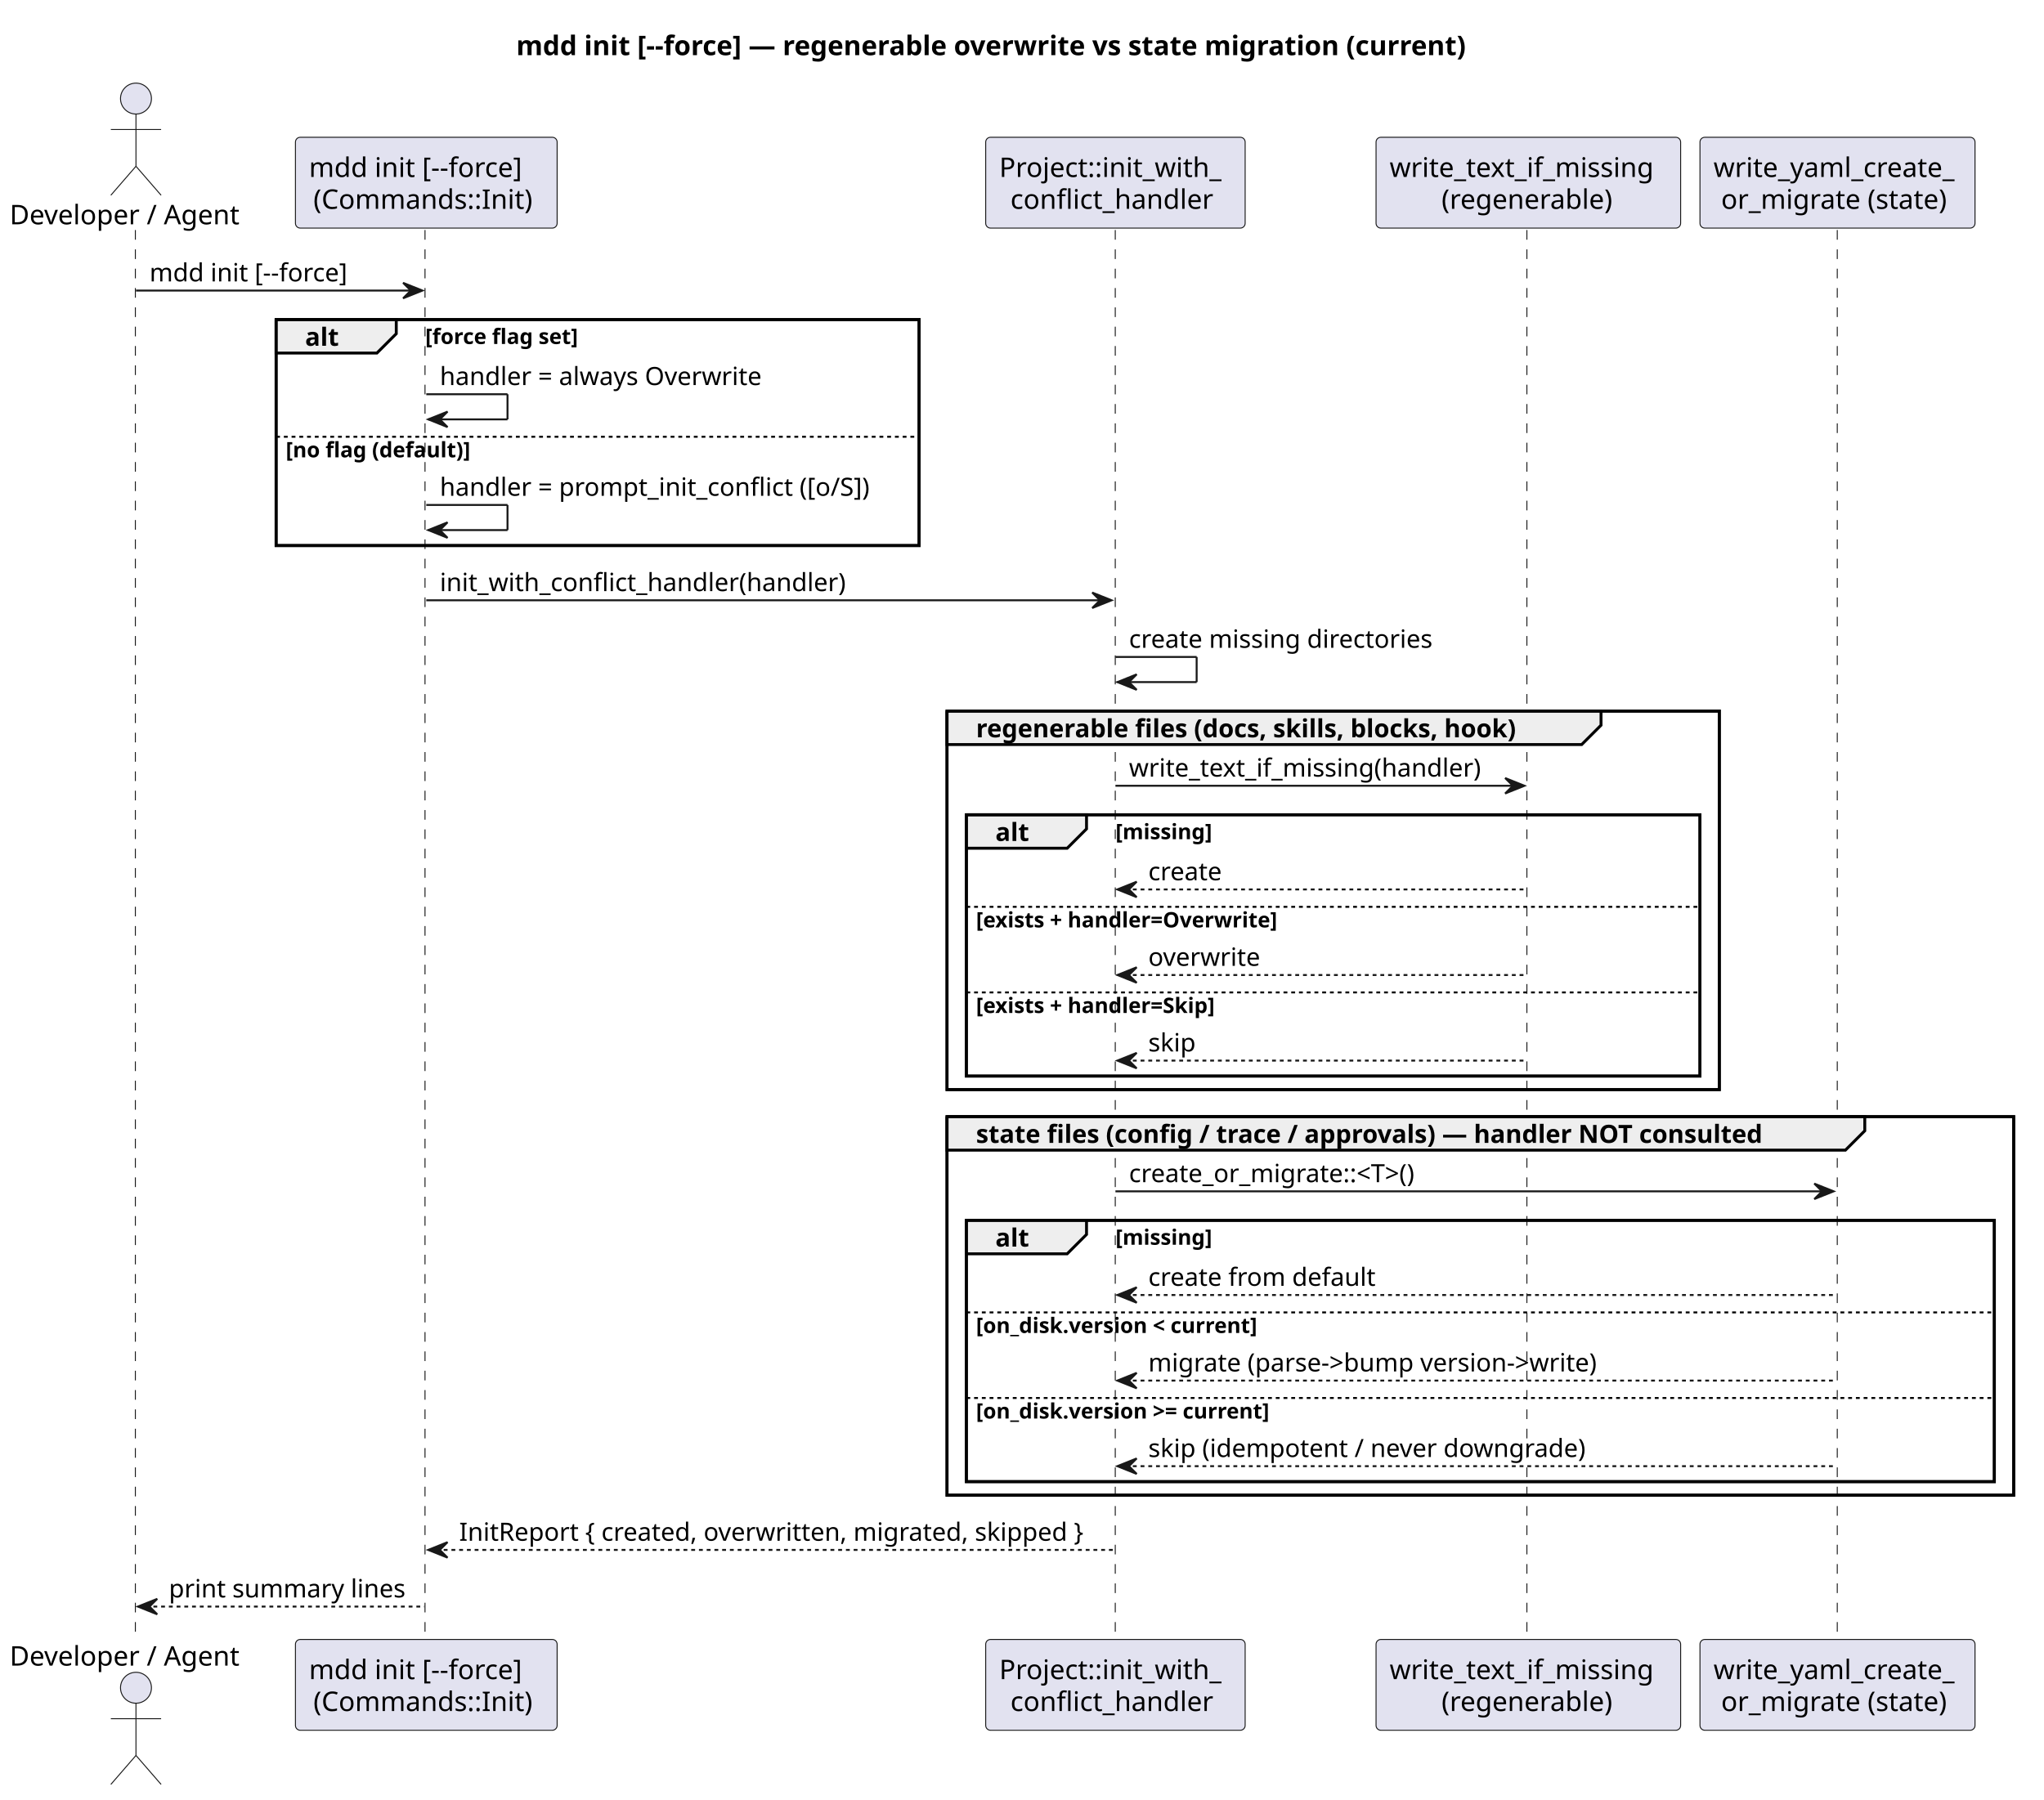
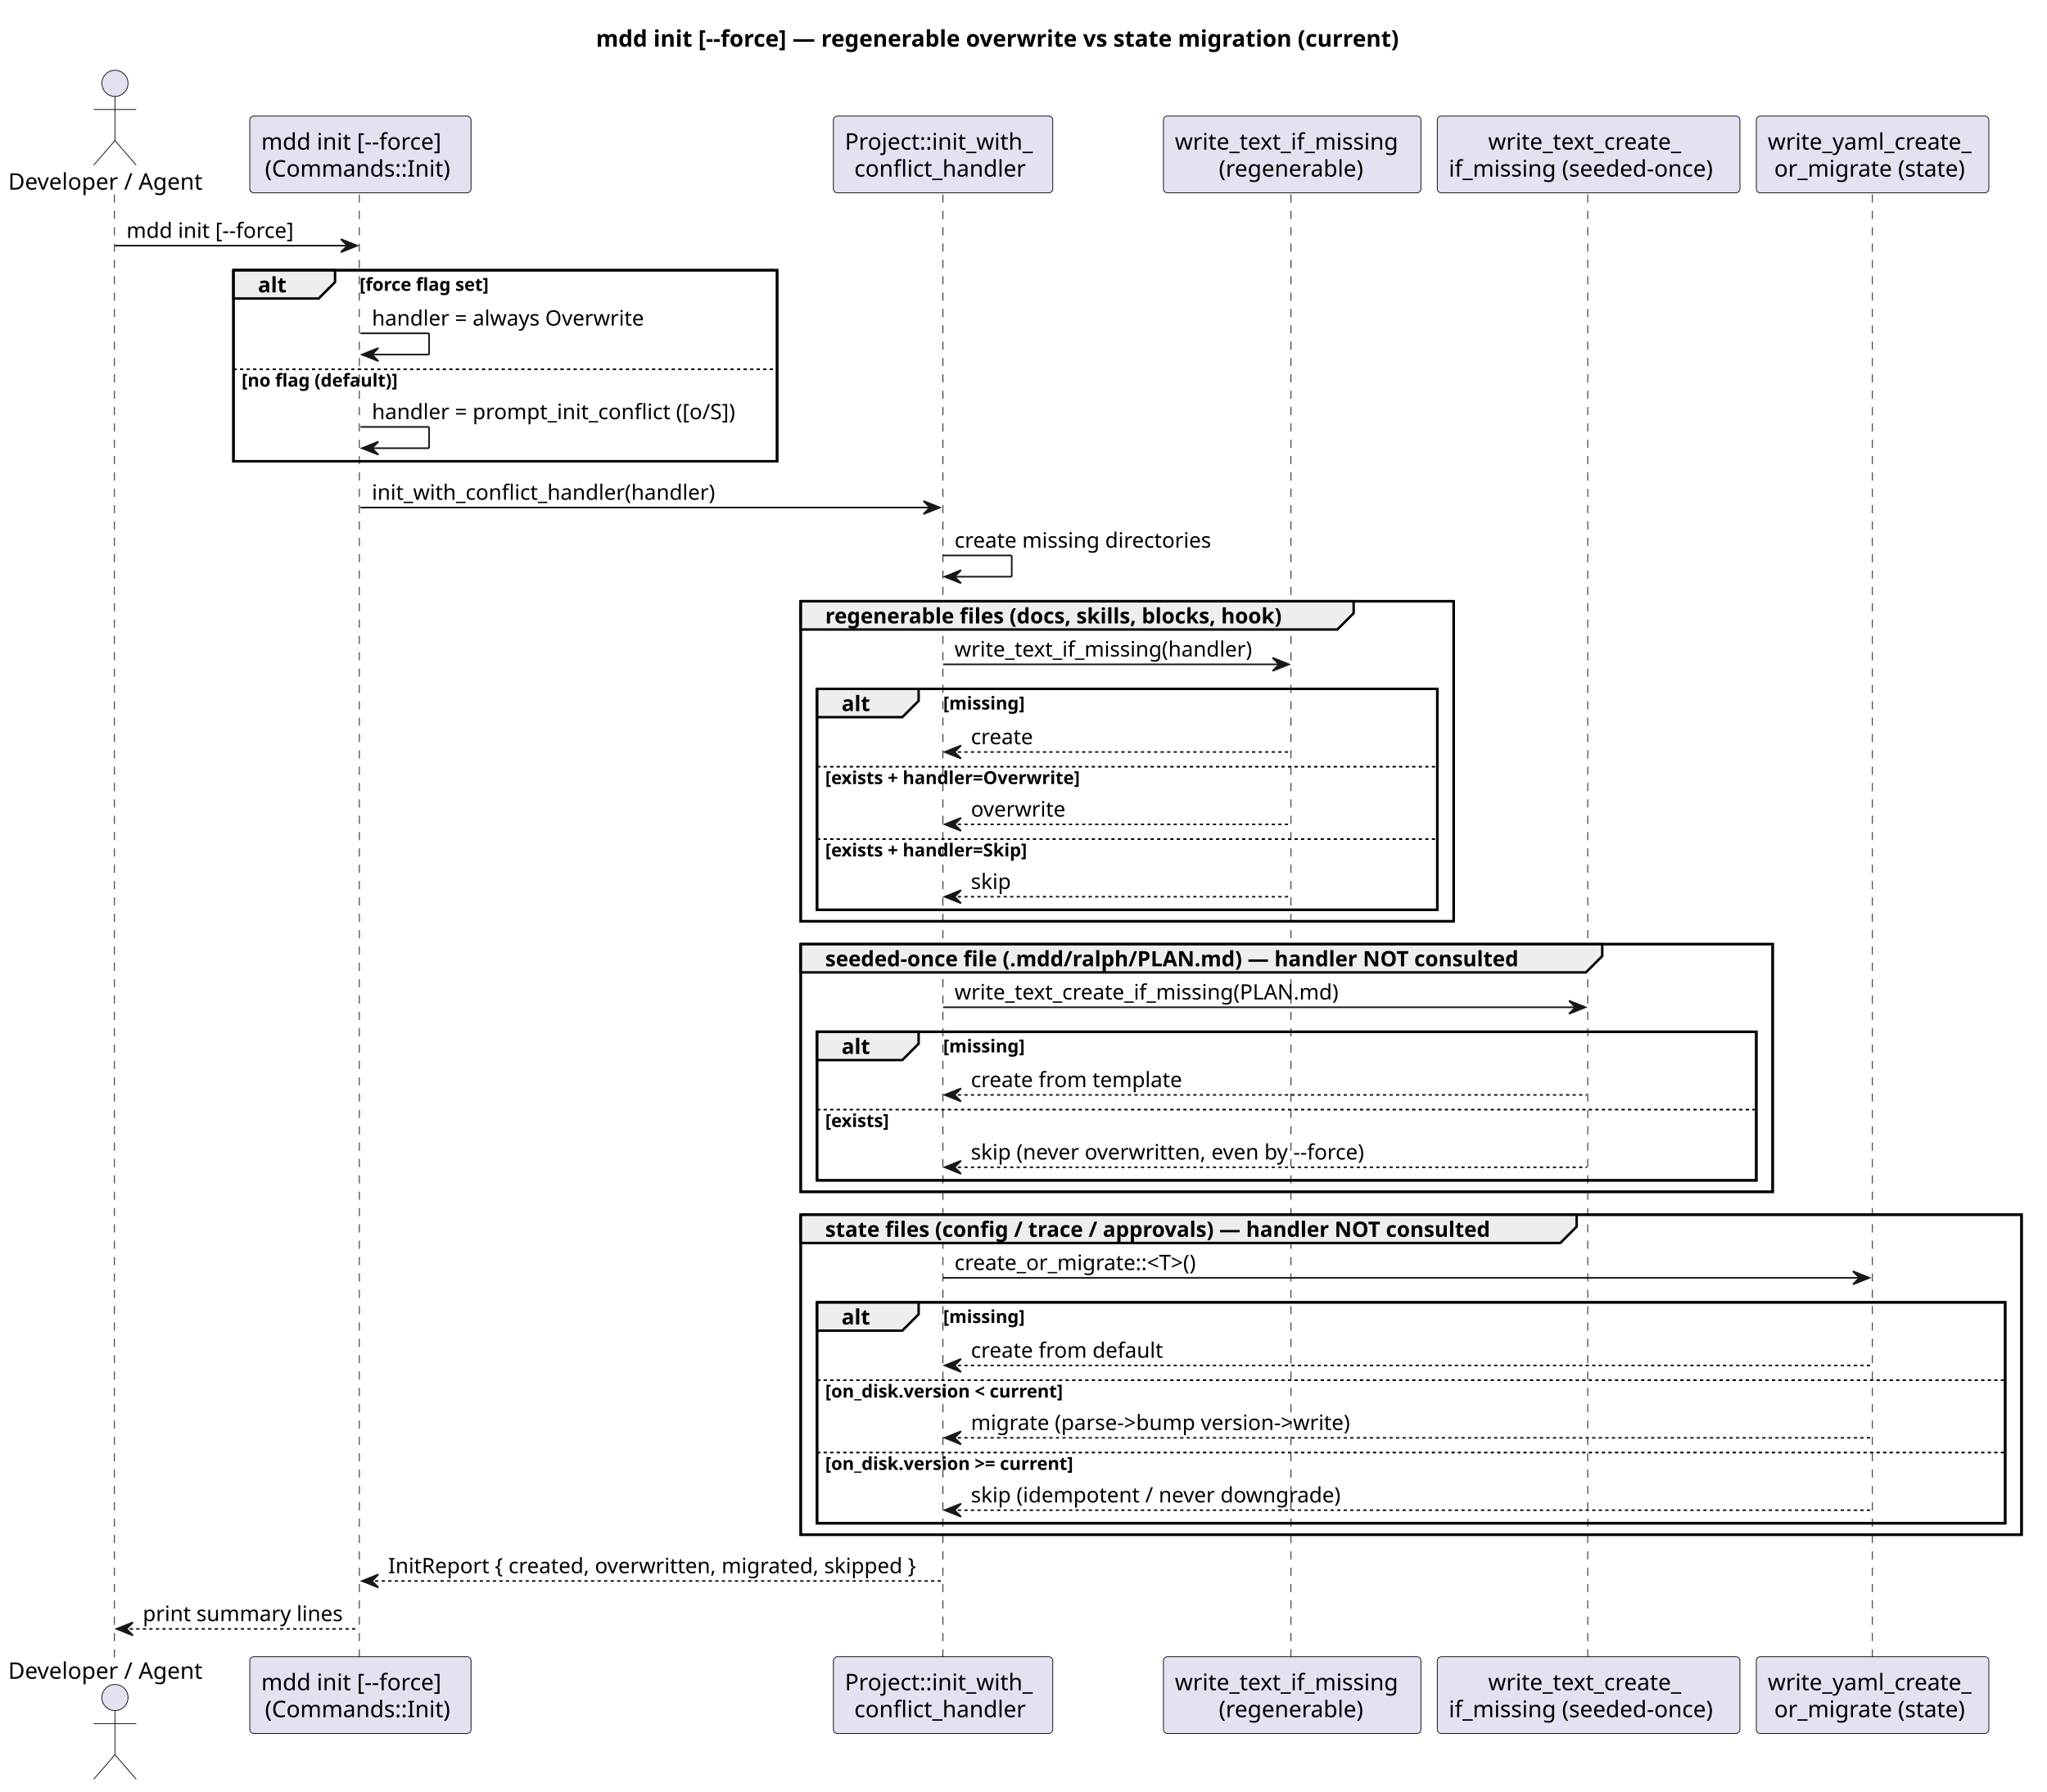
- <svg xmlns="http://www.w3.org/2000/svg" contentStyleType="text/css" data-diagram-type="SEQUENCE" height="931px" preserveAspectRatio="none" style="width:1057px;height:931px;background:#FFFFFF;" version="1.1" viewBox="0 0 1057 931" width="1057px" zoomAndPan="magnify">
+ <svg xmlns="http://www.w3.org/2000/svg" contentStyleType="text/css" data-diagram-type="SEQUENCE" height="1096px" preserveAspectRatio="none" style="width:1252px;height:1096px;background:#FFFFFF;" version="1.1" viewBox="0 0 1252 1096" width="1252px" zoomAndPan="magnify">
  <defs />
  <g>
-     <g class="title" data-source-line="7">
-       <text fill="#000000" font-family="sans-serif" font-size="14" font-weight="700" lengthAdjust="spacing" textLength="516.435" x="266.945" y="28.535">mdd init [--force] — regenerable overwrite vs state migration (current)</text>
+     <g class="title" data-source-line="10">
+       <text fill="#000000" font-family="sans-serif" font-size="14" font-weight="700" lengthAdjust="spacing" textLength="516.435" x="364.497" y="28.535">mdd init [--force] — regenerable overwrite vs state migration (current)</text>
    </g>
    <rect fill="none" height="116.887" style="stroke:#000000;stroke-width:1.5;" width="332.509" x="142.782" y="165.287" />
    <rect fill="none" height="195.773" style="stroke:#000000;stroke-width:1.5;" width="399.366" x="489.729" y="367.795" />
    <rect fill="none" height="135.152" style="stroke:#000000;stroke-width:1.5;" width="379.366" x="499.729" y="421.416" />
-     <rect fill="none" height="195.773" style="stroke:#000000;stroke-width:1.5;" width="551.595" x="489.729" y="577.568" />
-     <rect fill="none" height="135.152" style="stroke:#000000;stroke-width:1.5;" width="531.595" x="499.729" y="631.189" />
-     <g class="participant-lifeline" data-entity-uid="part1" data-qualified-name="Dev" data-source-line="9" id="part1-lifeline">
-       <g>
-         <rect fill="#000000" fill-opacity="0" height="729.986" width="8" x="66.316" y="118.977" />
-         <line style="stroke:#181818;stroke-width:0.5;stroke-dasharray:5,5;" x1="70" x2="70" y1="118.977" y2="848.963" />
-       </g>
-     </g>
-     <g class="participant-lifeline" data-entity-uid="part2" data-qualified-name="Cli" data-source-line="10" id="part2-lifeline">
-       <g>
-         <rect fill="#000000" fill-opacity="0" height="729.986" width="8" x="216.444" y="118.977" />
-         <line style="stroke:#181818;stroke-width:0.5;stroke-dasharray:5,5;" x1="219.782" x2="219.782" y1="118.977" y2="848.963" />
-       </g>
-     </g>
-     <g class="participant-lifeline" data-entity-uid="part3" data-qualified-name="Engine" data-source-line="11" id="part3-lifeline">
-       <g>
-         <rect fill="#000000" fill-opacity="0" height="729.986" width="8" x="572.814" y="118.977" />
-         <line style="stroke:#181818;stroke-width:0.5;stroke-dasharray:5,5;" x1="576.73" x2="576.73" y1="118.977" y2="848.963" />
-       </g>
-     </g>
-     <g class="participant-lifeline" data-entity-uid="part4" data-qualified-name="Text" data-source-line="12" id="part4-lifeline">
-       <g>
-         <rect fill="#000000" fill-opacity="0" height="729.986" width="8" x="786.342" y="118.977" />
-         <line style="stroke:#181818;stroke-width:0.5;stroke-dasharray:5,5;" x1="789.589" x2="789.589" y1="118.977" y2="848.963" />
-       </g>
-     </g>
-     <g class="participant-lifeline" data-entity-uid="part5" data-qualified-name="Yaml" data-source-line="13" id="part5-lifeline">
-       <g>
-         <rect fill="#000000" fill-opacity="0" height="729.986" width="8" x="946.21" y="118.977" />
-         <line style="stroke:#181818;stroke-width:0.5;stroke-dasharray:5,5;" x1="950.096" x2="950.096" y1="118.977" y2="848.963" />
-       </g>
-     </g>
-     <g class="participant participant-head" data-entity-uid="part1" data-qualified-name="Dev" data-source-line="9" id="part1-head">
+     <rect fill="none" height="151.508" style="stroke:#000000;stroke-width:1.5;" width="594.47" x="489.729" y="577.568" />
+     <rect fill="none" height="90.887" style="stroke:#000000;stroke-width:1.5;" width="574.47" x="499.729" y="631.189" />
+     <rect fill="none" height="195.773" style="stroke:#000000;stroke-width:1.5;" width="746.698" x="489.729" y="743.076" />
+     <rect fill="none" height="135.152" style="stroke:#000000;stroke-width:1.5;" width="726.698" x="499.729" y="796.697" />
+     <g class="participant-lifeline" data-entity-uid="part1" data-qualified-name="Dev" data-source-line="12" id="part1-lifeline">
+       <g>
+         <rect fill="#000000" fill-opacity="0" height="895.494" width="8" x="66.316" y="118.977" />
+         <line style="stroke:#181818;stroke-width:0.5;stroke-dasharray:5,5;" x1="70" x2="70" y1="118.977" y2="1014.471" />
+       </g>
+     </g>
+     <g class="participant-lifeline" data-entity-uid="part2" data-qualified-name="Cli" data-source-line="13" id="part2-lifeline">
+       <g>
+         <rect fill="#000000" fill-opacity="0" height="895.494" width="8" x="216.444" y="118.977" />
+         <line style="stroke:#181818;stroke-width:0.5;stroke-dasharray:5,5;" x1="219.782" x2="219.782" y1="118.977" y2="1014.471" />
+       </g>
+     </g>
+     <g class="participant-lifeline" data-entity-uid="part3" data-qualified-name="Engine" data-source-line="14" id="part3-lifeline">
+       <g>
+         <rect fill="#000000" fill-opacity="0" height="895.494" width="8" x="572.814" y="118.977" />
+         <line style="stroke:#181818;stroke-width:0.5;stroke-dasharray:5,5;" x1="576.73" x2="576.73" y1="118.977" y2="1014.471" />
+       </g>
+     </g>
+     <g class="participant-lifeline" data-entity-uid="part4" data-qualified-name="Text" data-source-line="15" id="part4-lifeline">
+       <g>
+         <rect fill="#000000" fill-opacity="0" height="895.494" width="8" x="786.342" y="118.977" />
+         <line style="stroke:#181818;stroke-width:0.5;stroke-dasharray:5,5;" x1="789.589" x2="789.589" y1="118.977" y2="1014.471" />
+       </g>
+     </g>
+     <g class="participant-lifeline" data-entity-uid="part5" data-qualified-name="Seed" data-source-line="16" id="part5-lifeline">
+       <g>
+         <rect fill="#000000" fill-opacity="0" height="895.494" width="8" x="967.648" y="118.977" />
+         <line style="stroke:#181818;stroke-width:0.5;stroke-dasharray:5,5;" x1="971.096" x2="971.096" y1="118.977" y2="1014.471" />
+       </g>
+     </g>
+     <g class="participant-lifeline" data-entity-uid="part6" data-qualified-name="Yaml" data-source-line="17" id="part6-lifeline">
+       <g>
+         <rect fill="#000000" fill-opacity="0" height="895.494" width="8" x="1141.313" y="118.977" />
+         <line style="stroke:#181818;stroke-width:0.5;stroke-dasharray:5,5;" x1="1145.199" x2="1145.199" y1="118.977" y2="1014.471" />
+       </g>
+     </g>
+     <g class="participant participant-head" data-entity-uid="part1" data-qualified-name="Dev" data-source-line="12" id="part1-head">
      <text fill="#000000" font-family="sans-serif" font-size="14" lengthAdjust="spacing" textLength="124.633" x="5" y="116.023">Developer / Agent</text>
      <ellipse cx="70.316" cy="50.988" fill="#E2E2F0" rx="8" ry="8" style="stroke:#181818;stroke-width:0.5;" />
      <path d="M70.316,58.988 L70.316,85.988 M57.316,66.988 L83.316,66.988 M70.316,85.988 L57.316,100.988 M70.316,85.988 L83.316,100.988" fill="none" style="stroke:#181818;stroke-width:0.5;" />
    </g>
-     <g class="participant participant-tail" data-entity-uid="part1" data-qualified-name="Dev" data-source-line="9" id="part1-tail">
-       <text fill="#000000" font-family="sans-serif" font-size="14" lengthAdjust="spacing" textLength="124.633" x="5" y="861.498">Developer / Agent</text>
-       <ellipse cx="70.316" cy="872.951" fill="#E2E2F0" rx="8" ry="8" style="stroke:#181818;stroke-width:0.5;" />
-       <path d="M70.316,880.951 L70.316,907.951 M57.316,888.951 L83.316,888.951 M70.316,907.951 L57.316,922.951 M70.316,907.951 L83.316,922.951" fill="none" style="stroke:#181818;stroke-width:0.5;" />
-     </g>
-     <g class="participant participant-head" data-entity-uid="part2" data-qualified-name="Cli" data-source-line="10" id="part2-head">
+     <g class="participant participant-tail" data-entity-uid="part1" data-qualified-name="Dev" data-source-line="12" id="part1-tail">
+       <text fill="#000000" font-family="sans-serif" font-size="14" lengthAdjust="spacing" textLength="124.633" x="5" y="1027.006">Developer / Agent</text>
+       <ellipse cx="70.316" cy="1038.459" fill="#E2E2F0" rx="8" ry="8" style="stroke:#181818;stroke-width:0.5;" />
+       <path d="M70.316,1046.459 L70.316,1073.459 M57.316,1054.459 L83.316,1054.459 M70.316,1073.459 L57.316,1088.459 M70.316,1073.459 L83.316,1088.459" fill="none" style="stroke:#181818;stroke-width:0.5;" />
+     </g>
+     <g class="participant participant-head" data-entity-uid="part2" data-qualified-name="Cli" data-source-line="13" id="part2-head">
      <rect fill="#E2E2F0" height="46.977" rx="2.5" ry="2.5" style="stroke:#181818;stroke-width:0.5;" width="135.324" x="152.782" y="71" />
      <text fill="#000000" font-family="sans-serif" font-size="14" lengthAdjust="spacing" textLength="121.324" x="159.782" y="91.535">mdd init [--force]</text>
      <text fill="#000000" font-family="sans-serif" font-size="14" lengthAdjust="spacing" textLength="116.765" x="162.062" y="108.023">(Commands::Init)</text>
    </g>
-     <g class="participant participant-tail" data-entity-uid="part2" data-qualified-name="Cli" data-source-line="10" id="part2-tail">
-       <rect fill="#E2E2F0" height="46.977" rx="2.5" ry="2.5" style="stroke:#181818;stroke-width:0.5;" width="135.324" x="152.782" y="847.963" />
-       <text fill="#000000" font-family="sans-serif" font-size="14" lengthAdjust="spacing" textLength="121.324" x="159.782" y="868.498">mdd init [--force]</text>
-       <text fill="#000000" font-family="sans-serif" font-size="14" lengthAdjust="spacing" textLength="116.765" x="162.062" y="884.986">(Commands::Init)</text>
-     </g>
-     <g class="participant participant-head" data-entity-uid="part3" data-qualified-name="Engine" data-source-line="11" id="part3-head">
+     <g class="participant participant-tail" data-entity-uid="part2" data-qualified-name="Cli" data-source-line="13" id="part2-tail">
+       <rect fill="#E2E2F0" height="46.977" rx="2.5" ry="2.5" style="stroke:#181818;stroke-width:0.5;" width="135.324" x="152.782" y="1013.471" />
+       <text fill="#000000" font-family="sans-serif" font-size="14" lengthAdjust="spacing" textLength="121.324" x="159.782" y="1034.006">mdd init [--force]</text>
+       <text fill="#000000" font-family="sans-serif" font-size="14" lengthAdjust="spacing" textLength="116.765" x="162.062" y="1050.494">(Commands::Init)</text>
+     </g>
+     <g class="participant participant-head" data-entity-uid="part3" data-qualified-name="Engine" data-source-line="14" id="part3-head">
      <rect fill="#E2E2F0" height="46.977" rx="2.5" ry="2.5" style="stroke:#181818;stroke-width:0.5;" width="134.169" x="509.729" y="71" />
      <text fill="#000000" font-family="sans-serif" font-size="14" lengthAdjust="spacing" textLength="120.169" x="516.73" y="91.535">Project::init_with_</text>
      <text fill="#000000" font-family="sans-serif" font-size="14" lengthAdjust="spacing" textLength="108.603" x="522.513" y="108.023">conflict_handler</text>
    </g>
-     <g class="participant participant-tail" data-entity-uid="part3" data-qualified-name="Engine" data-source-line="11" id="part3-tail">
-       <rect fill="#E2E2F0" height="46.977" rx="2.5" ry="2.5" style="stroke:#181818;stroke-width:0.5;" width="134.169" x="509.729" y="847.963" />
-       <text fill="#000000" font-family="sans-serif" font-size="14" lengthAdjust="spacing" textLength="120.169" x="516.73" y="868.498">Project::init_with_</text>
-       <text fill="#000000" font-family="sans-serif" font-size="14" lengthAdjust="spacing" textLength="108.603" x="522.513" y="884.986">conflict_handler</text>
-     </g>
-     <g class="participant participant-head" data-entity-uid="part4" data-qualified-name="Text" data-source-line="12" id="part4-head">
+     <g class="participant participant-tail" data-entity-uid="part3" data-qualified-name="Engine" data-source-line="14" id="part3-tail">
+       <rect fill="#E2E2F0" height="46.977" rx="2.5" ry="2.5" style="stroke:#181818;stroke-width:0.5;" width="134.169" x="509.729" y="1013.471" />
+       <text fill="#000000" font-family="sans-serif" font-size="14" lengthAdjust="spacing" textLength="120.169" x="516.73" y="1034.006">Project::init_with_</text>
+       <text fill="#000000" font-family="sans-serif" font-size="14" lengthAdjust="spacing" textLength="108.603" x="522.513" y="1050.494">conflict_handler</text>
+     </g>
+     <g class="participant participant-head" data-entity-uid="part4" data-qualified-name="Text" data-source-line="15" id="part4-head">
      <rect fill="#E2E2F0" height="46.977" rx="2.5" ry="2.5" style="stroke:#181818;stroke-width:0.5;" width="157.507" x="711.589" y="71" />
      <text fill="#000000" font-family="sans-serif" font-size="14" lengthAdjust="spacing" textLength="143.507" x="718.589" y="91.535">write_text_if_missing</text>
      <text fill="#000000" font-family="sans-serif" font-size="14" lengthAdjust="spacing" textLength="89.769" x="745.457" y="108.023">(regenerable)</text>
    </g>
-     <g class="participant participant-tail" data-entity-uid="part4" data-qualified-name="Text" data-source-line="12" id="part4-tail">
-       <rect fill="#E2E2F0" height="46.977" rx="2.5" ry="2.5" style="stroke:#181818;stroke-width:0.5;" width="157.507" x="711.589" y="847.963" />
-       <text fill="#000000" font-family="sans-serif" font-size="14" lengthAdjust="spacing" textLength="143.507" x="718.589" y="868.498">write_text_if_missing</text>
-       <text fill="#000000" font-family="sans-serif" font-size="14" lengthAdjust="spacing" textLength="89.769" x="745.457" y="884.986">(regenerable)</text>
-     </g>
-     <g class="participant participant-head" data-entity-uid="part5" data-qualified-name="Yaml" data-source-line="13" id="part5-head">
-       <rect fill="#E2E2F0" height="46.977" rx="2.5" ry="2.5" style="stroke:#181818;stroke-width:0.5;" width="142.228" x="879.096" y="71" />
-       <text fill="#000000" font-family="sans-serif" font-size="14" lengthAdjust="spacing" textLength="128.228" x="886.096" y="91.535">write_yaml_create_</text>
-       <text fill="#000000" font-family="sans-serif" font-size="14" lengthAdjust="spacing" textLength="120.347" x="890.037" y="108.023">or_migrate (state)</text>
-     </g>
-     <g class="participant participant-tail" data-entity-uid="part5" data-qualified-name="Yaml" data-source-line="13" id="part5-tail">
-       <rect fill="#E2E2F0" height="46.977" rx="2.5" ry="2.5" style="stroke:#181818;stroke-width:0.5;" width="142.228" x="879.096" y="847.963" />
-       <text fill="#000000" font-family="sans-serif" font-size="14" lengthAdjust="spacing" textLength="128.228" x="886.096" y="868.498">write_yaml_create_</text>
-       <text fill="#000000" font-family="sans-serif" font-size="14" lengthAdjust="spacing" textLength="120.347" x="890.037" y="884.986">or_migrate (state)</text>
-     </g>
-     <g class="message" data-entity-1="part1" data-entity-2="part2" data-source-line="15" id="msg1">
+     <g class="participant participant-tail" data-entity-uid="part4" data-qualified-name="Text" data-source-line="15" id="part4-tail">
+       <rect fill="#E2E2F0" height="46.977" rx="2.5" ry="2.5" style="stroke:#181818;stroke-width:0.5;" width="157.507" x="711.589" y="1013.471" />
+       <text fill="#000000" font-family="sans-serif" font-size="14" lengthAdjust="spacing" textLength="143.507" x="718.589" y="1034.006">write_text_if_missing</text>
+       <text fill="#000000" font-family="sans-serif" font-size="14" lengthAdjust="spacing" textLength="89.769" x="745.457" y="1050.494">(regenerable)</text>
+     </g>
+     <g class="participant participant-head" data-entity-uid="part5" data-qualified-name="Seed" data-source-line="16" id="part5-head">
+       <rect fill="#E2E2F0" height="46.977" rx="2.5" ry="2.5" style="stroke:#181818;stroke-width:0.5;" width="185.103" x="879.096" y="71" />
+       <text fill="#000000" font-family="sans-serif" font-size="14" lengthAdjust="spacing" textLength="122.924" x="910.186" y="91.535">write_text_create_</text>
+       <text fill="#000000" font-family="sans-serif" font-size="14" lengthAdjust="spacing" textLength="171.103" x="886.096" y="108.023">if_missing (seeded-once)</text>
+     </g>
+     <g class="participant participant-tail" data-entity-uid="part5" data-qualified-name="Seed" data-source-line="16" id="part5-tail">
+       <rect fill="#E2E2F0" height="46.977" rx="2.5" ry="2.5" style="stroke:#181818;stroke-width:0.5;" width="185.103" x="879.096" y="1013.471" />
+       <text fill="#000000" font-family="sans-serif" font-size="14" lengthAdjust="spacing" textLength="122.924" x="910.186" y="1034.006">write_text_create_</text>
+       <text fill="#000000" font-family="sans-serif" font-size="14" lengthAdjust="spacing" textLength="171.103" x="886.096" y="1050.494">if_missing (seeded-once)</text>
+     </g>
+     <g class="participant participant-head" data-entity-uid="part6" data-qualified-name="Yaml" data-source-line="17" id="part6-head">
+       <rect fill="#E2E2F0" height="46.977" rx="2.5" ry="2.5" style="stroke:#181818;stroke-width:0.5;" width="142.228" x="1074.199" y="71" />
+       <text fill="#000000" font-family="sans-serif" font-size="14" lengthAdjust="spacing" textLength="128.228" x="1081.199" y="91.535">write_yaml_create_</text>
+       <text fill="#000000" font-family="sans-serif" font-size="14" lengthAdjust="spacing" textLength="120.347" x="1085.14" y="108.023">or_migrate (state)</text>
+     </g>
+     <g class="participant participant-tail" data-entity-uid="part6" data-qualified-name="Yaml" data-source-line="17" id="part6-tail">
+       <rect fill="#E2E2F0" height="46.977" rx="2.5" ry="2.5" style="stroke:#181818;stroke-width:0.5;" width="142.228" x="1074.199" y="1013.471" />
+       <text fill="#000000" font-family="sans-serif" font-size="14" lengthAdjust="spacing" textLength="128.228" x="1081.199" y="1034.006">write_yaml_create_</text>
+       <text fill="#000000" font-family="sans-serif" font-size="14" lengthAdjust="spacing" textLength="120.347" x="1085.14" y="1050.494">or_migrate (state)</text>
+     </g>
+     <g class="message" data-entity-1="part1" data-entity-2="part2" data-source-line="19" id="msg1">
      <polygon fill="#181818" points="208.444,146.287,218.444,150.287,208.444,154.287,212.444,150.287" style="stroke:#181818;stroke-width:1;" />
      <line style="stroke:#181818;stroke-width:1;" x1="70.316" x2="214.444" y1="150.287" y2="150.287" />
      <text fill="#000000" font-family="sans-serif" font-size="13" lengthAdjust="spacing" textLength="112.658" x="77.316" y="145.545">mdd init [--force]</text>
    </g>
    <path d="M142.782,165.287 L204.921,165.287 L204.921,172.598 L194.921,182.598 L142.782,182.598 L142.782,165.287" fill="#EEEEEE" style="stroke:#000000;stroke-width:1.5;" />
    <rect fill="none" height="116.887" style="stroke:#000000;stroke-width:1.5;" width="332.509" x="142.782" y="165.287" />
    <text fill="#000000" font-family="sans-serif" font-size="13" font-weight="700" lengthAdjust="spacing" textLength="17.139" x="157.782" y="178.856">alt</text>
    <text fill="#000000" font-family="sans-serif" font-size="11" font-weight="700" lengthAdjust="spacing" textLength="83.273" x="219.921" y="177.922">[force flag set]</text>
-     <g class="message" data-entity-1="part2" data-entity-2="part2" data-source-line="17" id="msg2">
+     <g class="message" data-entity-1="part2" data-entity-2="part2" data-source-line="21" id="msg2">
      <line style="stroke:#181818;stroke-width:1;" x1="220.444" x2="262.444" y1="203.908" y2="203.908" />
      <line style="stroke:#181818;stroke-width:1;" x1="262.444" x2="262.444" y1="203.908" y2="216.908" />
      <line style="stroke:#181818;stroke-width:1;" x1="221.444" x2="262.444" y1="216.908" y2="216.908" />
      <polygon fill="#181818" points="231.444,212.908,221.444,216.908,231.444,220.908,227.444,216.908" style="stroke:#181818;stroke-width:1;" />
      <text fill="#000000" font-family="sans-serif" font-size="13" lengthAdjust="spacing" textLength="172.631" x="227.444" y="199.166">handler = always Overwrite</text>
    </g>
    <line style="stroke:#000000;stroke-width:1;stroke-dasharray:2,2;" x1="142.782" x2="475.291" y1="225.908" y2="225.908" />
    <text fill="#000000" font-family="sans-serif" font-size="11" font-weight="700" lengthAdjust="spacing" textLength="99.688" x="147.782" y="236.543">[no flag (default)]</text>
-     <g class="message" data-entity-1="part2" data-entity-2="part2" data-source-line="19" id="msg3">
+     <g class="message" data-entity-1="part2" data-entity-2="part2" data-source-line="23" id="msg3">
      <line style="stroke:#181818;stroke-width:1;" x1="220.444" x2="262.444" y1="261.174" y2="261.174" />
      <line style="stroke:#181818;stroke-width:1;" x1="262.444" x2="262.444" y1="261.174" y2="274.174" />
      <line style="stroke:#181818;stroke-width:1;" x1="221.444" x2="262.444" y1="274.174" y2="274.174" />
      <polygon fill="#181818" points="231.444,270.174,221.444,274.174,231.444,278.174,227.444,274.174" style="stroke:#181818;stroke-width:1;" />
      <text fill="#000000" font-family="sans-serif" font-size="13" lengthAdjust="spacing" textLength="235.847" x="227.444" y="256.432">handler = prompt_init_conflict ([o/S])</text>
    </g>
-     <g class="message" data-entity-1="part2" data-entity-2="part3" data-source-line="21" id="msg4">
+     <g class="message" data-entity-1="part2" data-entity-2="part3" data-source-line="25" id="msg4">
      <polygon fill="#181818" points="564.814,306.484,574.814,310.484,564.814,314.484,568.814,310.484" style="stroke:#181818;stroke-width:1;" />
      <line style="stroke:#181818;stroke-width:1;" x1="220.444" x2="570.814" y1="310.484" y2="310.484" />
      <text fill="#000000" font-family="sans-serif" font-size="13" lengthAdjust="spacing" textLength="217.268" x="227.444" y="305.742">init_with_conflict_handler(handler)</text>
    </g>
-     <g class="message" data-entity-1="part3" data-entity-2="part3" data-source-line="22" id="msg5">
+     <g class="message" data-entity-1="part3" data-entity-2="part3" data-source-line="26" id="msg5">
      <line style="stroke:#181818;stroke-width:1;" x1="576.814" x2="618.814" y1="339.795" y2="339.795" />
      <line style="stroke:#181818;stroke-width:1;" x1="618.814" x2="618.814" y1="339.795" y2="352.795" />
      <line style="stroke:#181818;stroke-width:1;" x1="577.814" x2="618.814" y1="352.795" y2="352.795" />
      <polygon fill="#181818" points="587.814,348.795,577.814,352.795,587.814,356.795,583.814,352.795" style="stroke:#181818;stroke-width:1;" />
      <text fill="#000000" font-family="sans-serif" font-size="13" lengthAdjust="spacing" textLength="162.767" x="583.814" y="335.053">create missing directories</text>
    </g>
    <path d="M489.729,367.795 L827.928,367.795 L827.928,375.106 L817.928,385.106 L489.729,385.106 L489.729,367.795" fill="#EEEEEE" style="stroke:#000000;stroke-width:1.5;" />
    <rect fill="none" height="195.773" style="stroke:#000000;stroke-width:1.5;" width="399.366" x="489.729" y="367.795" />
    <text fill="#000000" font-family="sans-serif" font-size="13" font-weight="700" lengthAdjust="spacing" textLength="293.198" x="504.729" y="381.363">regenerable files (docs, skills, blocks, hook)</text>
-     <g class="message" data-entity-1="part3" data-entity-2="part4" data-source-line="25" id="msg6">
+     <g class="message" data-entity-1="part3" data-entity-2="part4" data-source-line="29" id="msg6">
      <polygon fill="#181818" points="778.342,402.416,788.342,406.416,778.342,410.416,782.342,406.416" style="stroke:#181818;stroke-width:1;" />
      <line style="stroke:#181818;stroke-width:1;" x1="576.814" x2="784.342" y1="406.416" y2="406.416" />
      <text fill="#000000" font-family="sans-serif" font-size="13" lengthAdjust="spacing" textLength="189.528" x="583.814" y="401.674">write_text_if_missing(handler)</text>
    </g>
    <path d="M499.729,421.416 L561.868,421.416 L561.868,428.727 L551.868,438.727 L499.729,438.727 L499.729,421.416" fill="#EEEEEE" style="stroke:#000000;stroke-width:1.5;" />
    <rect fill="none" height="135.152" style="stroke:#000000;stroke-width:1.5;" width="379.366" x="499.729" y="421.416" />
    <text fill="#000000" font-family="sans-serif" font-size="13" font-weight="700" lengthAdjust="spacing" textLength="17.139" x="514.73" y="434.984">alt</text>
    <text fill="#000000" font-family="sans-serif" font-size="11" font-weight="700" lengthAdjust="spacing" textLength="52.895" x="576.868" y="434.051">[missing]</text>
-     <g class="message" data-entity-1="part4" data-entity-2="part3" data-source-line="27" id="msg7">
+     <g class="message" data-entity-1="part4" data-entity-2="part3" data-source-line="31" id="msg7">
      <polygon fill="#181818" points="587.814,456.037,577.814,460.037,587.814,464.037,583.814,460.037" style="stroke:#181818;stroke-width:1;" />
      <line style="stroke:#181818;stroke-width:1;stroke-dasharray:2,2;" x1="581.814" x2="789.342" y1="460.037" y2="460.037" />
      <text fill="#000000" font-family="sans-serif" font-size="13" lengthAdjust="spacing" textLength="38.505" x="593.814" y="455.295">create</text>
    </g>
    <line style="stroke:#000000;stroke-width:1;stroke-dasharray:2,2;" x1="499.729" x2="879.096" y1="469.037" y2="469.037" />
    <text fill="#000000" font-family="sans-serif" font-size="11" font-weight="700" lengthAdjust="spacing" textLength="165.548" x="504.729" y="479.672">[exists + handler=Overwrite]</text>
-     <g class="message" data-entity-1="part4" data-entity-2="part3" data-source-line="29" id="msg8">
+     <g class="message" data-entity-1="part4" data-entity-2="part3" data-source-line="33" id="msg8">
      <polygon fill="#181818" points="587.814,500.303,577.814,504.303,587.814,508.303,583.814,504.303" style="stroke:#181818;stroke-width:1;" />
      <line style="stroke:#181818;stroke-width:1;stroke-dasharray:2,2;" x1="581.814" x2="789.342" y1="504.303" y2="504.303" />
      <text fill="#000000" font-family="sans-serif" font-size="13" lengthAdjust="spacing" textLength="58.475" x="593.814" y="499.56">overwrite</text>
    </g>
    <line style="stroke:#000000;stroke-width:1;stroke-dasharray:2,2;" x1="499.729" x2="879.096" y1="513.303" y2="513.303" />
    <text fill="#000000" font-family="sans-serif" font-size="11" font-weight="700" lengthAdjust="spacing" textLength="133.66" x="504.729" y="523.938">[exists + handler=Skip]</text>
-     <g class="message" data-entity-1="part4" data-entity-2="part3" data-source-line="31" id="msg9">
+     <g class="message" data-entity-1="part4" data-entity-2="part3" data-source-line="35" id="msg9">
      <polygon fill="#181818" points="587.814,544.568,577.814,548.568,587.814,552.568,583.814,548.568" style="stroke:#181818;stroke-width:1;" />
      <line style="stroke:#181818;stroke-width:1;stroke-dasharray:2,2;" x1="581.814" x2="789.342" y1="548.568" y2="548.568" />
      <text fill="#000000" font-family="sans-serif" font-size="13" lengthAdjust="spacing" textLength="26.165" x="593.814" y="543.826">skip</text>
    </g>
-     <path d="M489.729,577.568 L964.32,577.568 L964.32,584.879 L954.32,594.879 L489.729,594.879 L489.729,577.568" fill="#EEEEEE" style="stroke:#000000;stroke-width:1.5;" />
-     <rect fill="none" height="195.773" style="stroke:#000000;stroke-width:1.5;" width="551.595" x="489.729" y="577.568" />
-     <text fill="#000000" font-family="sans-serif" font-size="13" font-weight="700" lengthAdjust="spacing" textLength="429.59" x="504.729" y="591.137">state files (config / trace / approvals) — handler NOT consulted</text>
-     <g class="message" data-entity-1="part3" data-entity-2="part5" data-source-line="36" id="msg10">
-       <polygon fill="#181818" points="938.21,612.189,948.21,616.189,938.21,620.189,942.21,616.189" style="stroke:#181818;stroke-width:1;" />
-       <line style="stroke:#181818;stroke-width:1;" x1="576.814" x2="944.21" y1="616.189" y2="616.189" />
-       <text fill="#000000" font-family="sans-serif" font-size="13" lengthAdjust="spacing" textLength="158.983" x="583.814" y="611.447">create_or_migrate::&lt;T&gt;()</text>
+     <path d="M489.729,577.568 L979.973,577.568 L979.973,584.879 L969.973,594.879 L489.729,594.879 L489.729,577.568" fill="#EEEEEE" style="stroke:#000000;stroke-width:1.5;" />
+     <rect fill="none" height="151.508" style="stroke:#000000;stroke-width:1.5;" width="594.47" x="489.729" y="577.568" />
+     <text fill="#000000" font-family="sans-serif" font-size="13" font-weight="700" lengthAdjust="spacing" textLength="445.244" x="504.729" y="591.137">seeded-once file (.mdd/ralph/PLAN.md) — handler NOT consulted</text>
+     <g class="message" data-entity-1="part3" data-entity-2="part5" data-source-line="40" id="msg10">
+       <polygon fill="#181818" points="959.648,612.189,969.648,616.189,959.648,620.189,963.648,616.189" style="stroke:#181818;stroke-width:1;" />
+       <line style="stroke:#181818;stroke-width:1;" x1="576.814" x2="965.648" y1="616.189" y2="616.189" />
+       <text fill="#000000" font-family="sans-serif" font-size="13" lengthAdjust="spacing" textLength="243.839" x="583.814" y="611.447">write_text_create_if_missing(PLAN.md)</text>
    </g>
    <path d="M499.729,631.189 L561.868,631.189 L561.868,638.5 L551.868,648.5 L499.729,648.5 L499.729,631.189" fill="#EEEEEE" style="stroke:#000000;stroke-width:1.5;" />
-     <rect fill="none" height="135.152" style="stroke:#000000;stroke-width:1.5;" width="531.595" x="499.729" y="631.189" />
+     <rect fill="none" height="90.887" style="stroke:#000000;stroke-width:1.5;" width="574.47" x="499.729" y="631.189" />
    <text fill="#000000" font-family="sans-serif" font-size="13" font-weight="700" lengthAdjust="spacing" textLength="17.139" x="514.73" y="644.758">alt</text>
    <text fill="#000000" font-family="sans-serif" font-size="11" font-weight="700" lengthAdjust="spacing" textLength="52.895" x="576.868" y="643.824">[missing]</text>
-     <g class="message" data-entity-1="part5" data-entity-2="part3" data-source-line="38" id="msg11">
+     <g class="message" data-entity-1="part5" data-entity-2="part3" data-source-line="42" id="msg11">
      <polygon fill="#181818" points="587.814,665.811,577.814,669.811,587.814,673.811,583.814,669.811" style="stroke:#181818;stroke-width:1;" />
-       <line style="stroke:#181818;stroke-width:1;stroke-dasharray:2,2;" x1="581.814" x2="949.21" y1="669.811" y2="669.811" />
-       <text fill="#000000" font-family="sans-serif" font-size="13" lengthAdjust="spacing" textLength="121.024" x="593.814" y="665.068">create from default</text>
-     </g>
-     <line style="stroke:#000000;stroke-width:1;stroke-dasharray:2,2;" x1="499.729" x2="1031.324" y1="678.811" y2="678.811" />
-     <text fill="#000000" font-family="sans-serif" font-size="11" font-weight="700" lengthAdjust="spacing" textLength="153.893" x="504.729" y="689.445">[on_disk.version &lt; current]</text>
-     <g class="message" data-entity-1="part5" data-entity-2="part3" data-source-line="40" id="msg12">
+       <line style="stroke:#181818;stroke-width:1;stroke-dasharray:2,2;" x1="581.814" x2="970.648" y1="669.811" y2="669.811" />
+       <text fill="#000000" font-family="sans-serif" font-size="13" lengthAdjust="spacing" textLength="132.418" x="593.814" y="665.068">create from template</text>
+     </g>
+     <line style="stroke:#000000;stroke-width:1;stroke-dasharray:2,2;" x1="499.729" x2="1074.199" y1="678.811" y2="678.811" />
+     <text fill="#000000" font-family="sans-serif" font-size="11" font-weight="700" lengthAdjust="spacing" textLength="41.572" x="504.729" y="689.445">[exists]</text>
+     <g class="message" data-entity-1="part5" data-entity-2="part3" data-source-line="44" id="msg12">
      <polygon fill="#181818" points="587.814,710.076,577.814,714.076,587.814,718.076,583.814,714.076" style="stroke:#181818;stroke-width:1;" />
-       <line style="stroke:#181818;stroke-width:1;stroke-dasharray:2,2;" x1="581.814" x2="949.21" y1="714.076" y2="714.076" />
-       <text fill="#000000" font-family="sans-serif" font-size="13" lengthAdjust="spacing" textLength="249.044" x="593.814" y="709.334">migrate (parse-&gt;bump version-&gt;write)</text>
-     </g>
-     <line style="stroke:#000000;stroke-width:1;stroke-dasharray:2,2;" x1="499.729" x2="1031.324" y1="723.076" y2="723.076" />
-     <text fill="#000000" font-family="sans-serif" font-size="11" font-weight="700" lengthAdjust="spacing" textLength="162.642" x="504.729" y="733.711">[on_disk.version &gt;= current]</text>
-     <g class="message" data-entity-1="part5" data-entity-2="part3" data-source-line="42" id="msg13">
-       <polygon fill="#181818" points="587.814,754.342,577.814,758.342,587.814,762.342,583.814,758.342" style="stroke:#181818;stroke-width:1;" />
-       <line style="stroke:#181818;stroke-width:1;stroke-dasharray:2,2;" x1="581.814" x2="949.21" y1="758.342" y2="758.342" />
-       <text fill="#000000" font-family="sans-serif" font-size="13" lengthAdjust="spacing" textLength="235.295" x="593.814" y="753.6">skip (idempotent / never downgrade)</text>
-     </g>
-     <g class="message" data-entity-1="part3" data-entity-2="part2" data-source-line="46" id="msg14">
-       <polygon fill="#181818" points="231.444,797.652,221.444,801.652,231.444,805.652,227.444,801.652" style="stroke:#181818;stroke-width:1;" />
-       <line style="stroke:#181818;stroke-width:1;stroke-dasharray:2,2;" x1="225.444" x2="575.814" y1="801.652" y2="801.652" />
-       <text fill="#000000" font-family="sans-serif" font-size="13" lengthAdjust="spacing" textLength="332.37" x="237.444" y="796.91">InitReport { created, overwritten, migrated, skipped }</text>
-     </g>
-     <g class="message" data-entity-1="part2" data-entity-2="part1" data-source-line="47" id="msg15">
-       <polygon fill="#181818" points="81.316,826.963,71.316,830.963,81.316,834.963,77.316,830.963" style="stroke:#181818;stroke-width:1;" />
-       <line style="stroke:#181818;stroke-width:1;stroke-dasharray:2,2;" x1="75.316" x2="219.444" y1="830.963" y2="830.963" />
-       <text fill="#000000" font-family="sans-serif" font-size="13" lengthAdjust="spacing" textLength="126.128" x="87.316" y="826.221">print summary lines</text>
+       <line style="stroke:#181818;stroke-width:1;stroke-dasharray:2,2;" x1="581.814" x2="970.648" y1="714.076" y2="714.076" />
+       <text fill="#000000" font-family="sans-serif" font-size="13" lengthAdjust="spacing" textLength="256.591" x="593.814" y="709.334">skip (never overwritten, even by --force)</text>
+     </g>
+     <path d="M489.729,743.076 L964.32,743.076 L964.32,750.387 L954.32,760.387 L489.729,760.387 L489.729,743.076" fill="#EEEEEE" style="stroke:#000000;stroke-width:1.5;" />
+     <rect fill="none" height="195.773" style="stroke:#000000;stroke-width:1.5;" width="746.698" x="489.729" y="743.076" />
+     <text fill="#000000" font-family="sans-serif" font-size="13" font-weight="700" lengthAdjust="spacing" textLength="429.59" x="504.729" y="756.644">state files (config / trace / approvals) — handler NOT consulted</text>
+     <g class="message" data-entity-1="part3" data-entity-2="part6" data-source-line="49" id="msg13">
+       <polygon fill="#181818" points="1133.313,777.697,1143.313,781.697,1133.313,785.697,1137.313,781.697" style="stroke:#181818;stroke-width:1;" />
+       <line style="stroke:#181818;stroke-width:1;" x1="576.814" x2="1139.313" y1="781.697" y2="781.697" />
+       <text fill="#000000" font-family="sans-serif" font-size="13" lengthAdjust="spacing" textLength="158.983" x="583.814" y="776.955">create_or_migrate::&lt;T&gt;()</text>
+     </g>
+     <path d="M499.729,796.697 L561.868,796.697 L561.868,804.008 L551.868,814.008 L499.729,814.008 L499.729,796.697" fill="#EEEEEE" style="stroke:#000000;stroke-width:1.5;" />
+     <rect fill="none" height="135.152" style="stroke:#000000;stroke-width:1.5;" width="726.698" x="499.729" y="796.697" />
+     <text fill="#000000" font-family="sans-serif" font-size="13" font-weight="700" lengthAdjust="spacing" textLength="17.139" x="514.73" y="810.266">alt</text>
+     <text fill="#000000" font-family="sans-serif" font-size="11" font-weight="700" lengthAdjust="spacing" textLength="52.895" x="576.868" y="809.332">[missing]</text>
+     <g class="message" data-entity-1="part6" data-entity-2="part3" data-source-line="51" id="msg14">
+       <polygon fill="#181818" points="587.814,831.318,577.814,835.318,587.814,839.318,583.814,835.318" style="stroke:#181818;stroke-width:1;" />
+       <line style="stroke:#181818;stroke-width:1;stroke-dasharray:2,2;" x1="581.814" x2="1144.313" y1="835.318" y2="835.318" />
+       <text fill="#000000" font-family="sans-serif" font-size="13" lengthAdjust="spacing" textLength="121.024" x="593.814" y="830.576">create from default</text>
+     </g>
+     <line style="stroke:#000000;stroke-width:1;stroke-dasharray:2,2;" x1="499.729" x2="1226.428" y1="844.318" y2="844.318" />
+     <text fill="#000000" font-family="sans-serif" font-size="11" font-weight="700" lengthAdjust="spacing" textLength="153.893" x="504.729" y="854.953">[on_disk.version &lt; current]</text>
+     <g class="message" data-entity-1="part6" data-entity-2="part3" data-source-line="53" id="msg15">
+       <polygon fill="#181818" points="587.814,875.584,577.814,879.584,587.814,883.584,583.814,879.584" style="stroke:#181818;stroke-width:1;" />
+       <line style="stroke:#181818;stroke-width:1;stroke-dasharray:2,2;" x1="581.814" x2="1144.313" y1="879.584" y2="879.584" />
+       <text fill="#000000" font-family="sans-serif" font-size="13" lengthAdjust="spacing" textLength="249.044" x="593.814" y="874.842">migrate (parse-&gt;bump version-&gt;write)</text>
+     </g>
+     <line style="stroke:#000000;stroke-width:1;stroke-dasharray:2,2;" x1="499.729" x2="1226.428" y1="888.584" y2="888.584" />
+     <text fill="#000000" font-family="sans-serif" font-size="11" font-weight="700" lengthAdjust="spacing" textLength="162.642" x="504.729" y="899.219">[on_disk.version &gt;= current]</text>
+     <g class="message" data-entity-1="part6" data-entity-2="part3" data-source-line="55" id="msg16">
+       <polygon fill="#181818" points="587.814,919.85,577.814,923.85,587.814,927.85,583.814,923.85" style="stroke:#181818;stroke-width:1;" />
+       <line style="stroke:#181818;stroke-width:1;stroke-dasharray:2,2;" x1="581.814" x2="1144.313" y1="923.85" y2="923.85" />
+       <text fill="#000000" font-family="sans-serif" font-size="13" lengthAdjust="spacing" textLength="235.295" x="593.814" y="919.107">skip (idempotent / never downgrade)</text>
+     </g>
+     <g class="message" data-entity-1="part3" data-entity-2="part2" data-source-line="59" id="msg17">
+       <polygon fill="#181818" points="231.444,963.16,221.444,967.16,231.444,971.16,227.444,967.16" style="stroke:#181818;stroke-width:1;" />
+       <line style="stroke:#181818;stroke-width:1;stroke-dasharray:2,2;" x1="225.444" x2="575.814" y1="967.16" y2="967.16" />
+       <text fill="#000000" font-family="sans-serif" font-size="13" lengthAdjust="spacing" textLength="332.37" x="237.444" y="962.418">InitReport { created, overwritten, migrated, skipped }</text>
+     </g>
+     <g class="message" data-entity-1="part2" data-entity-2="part1" data-source-line="60" id="msg18">
+       <polygon fill="#181818" points="81.316,992.471,71.316,996.471,81.316,1000.471,77.316,996.471" style="stroke:#181818;stroke-width:1;" />
+       <line style="stroke:#181818;stroke-width:1;stroke-dasharray:2,2;" x1="75.316" x2="219.444" y1="996.471" y2="996.471" />
+       <text fill="#000000" font-family="sans-serif" font-size="13" lengthAdjust="spacing" textLength="126.128" x="87.316" y="991.729">print summary lines</text>
    </g>
  </g>
</svg>
